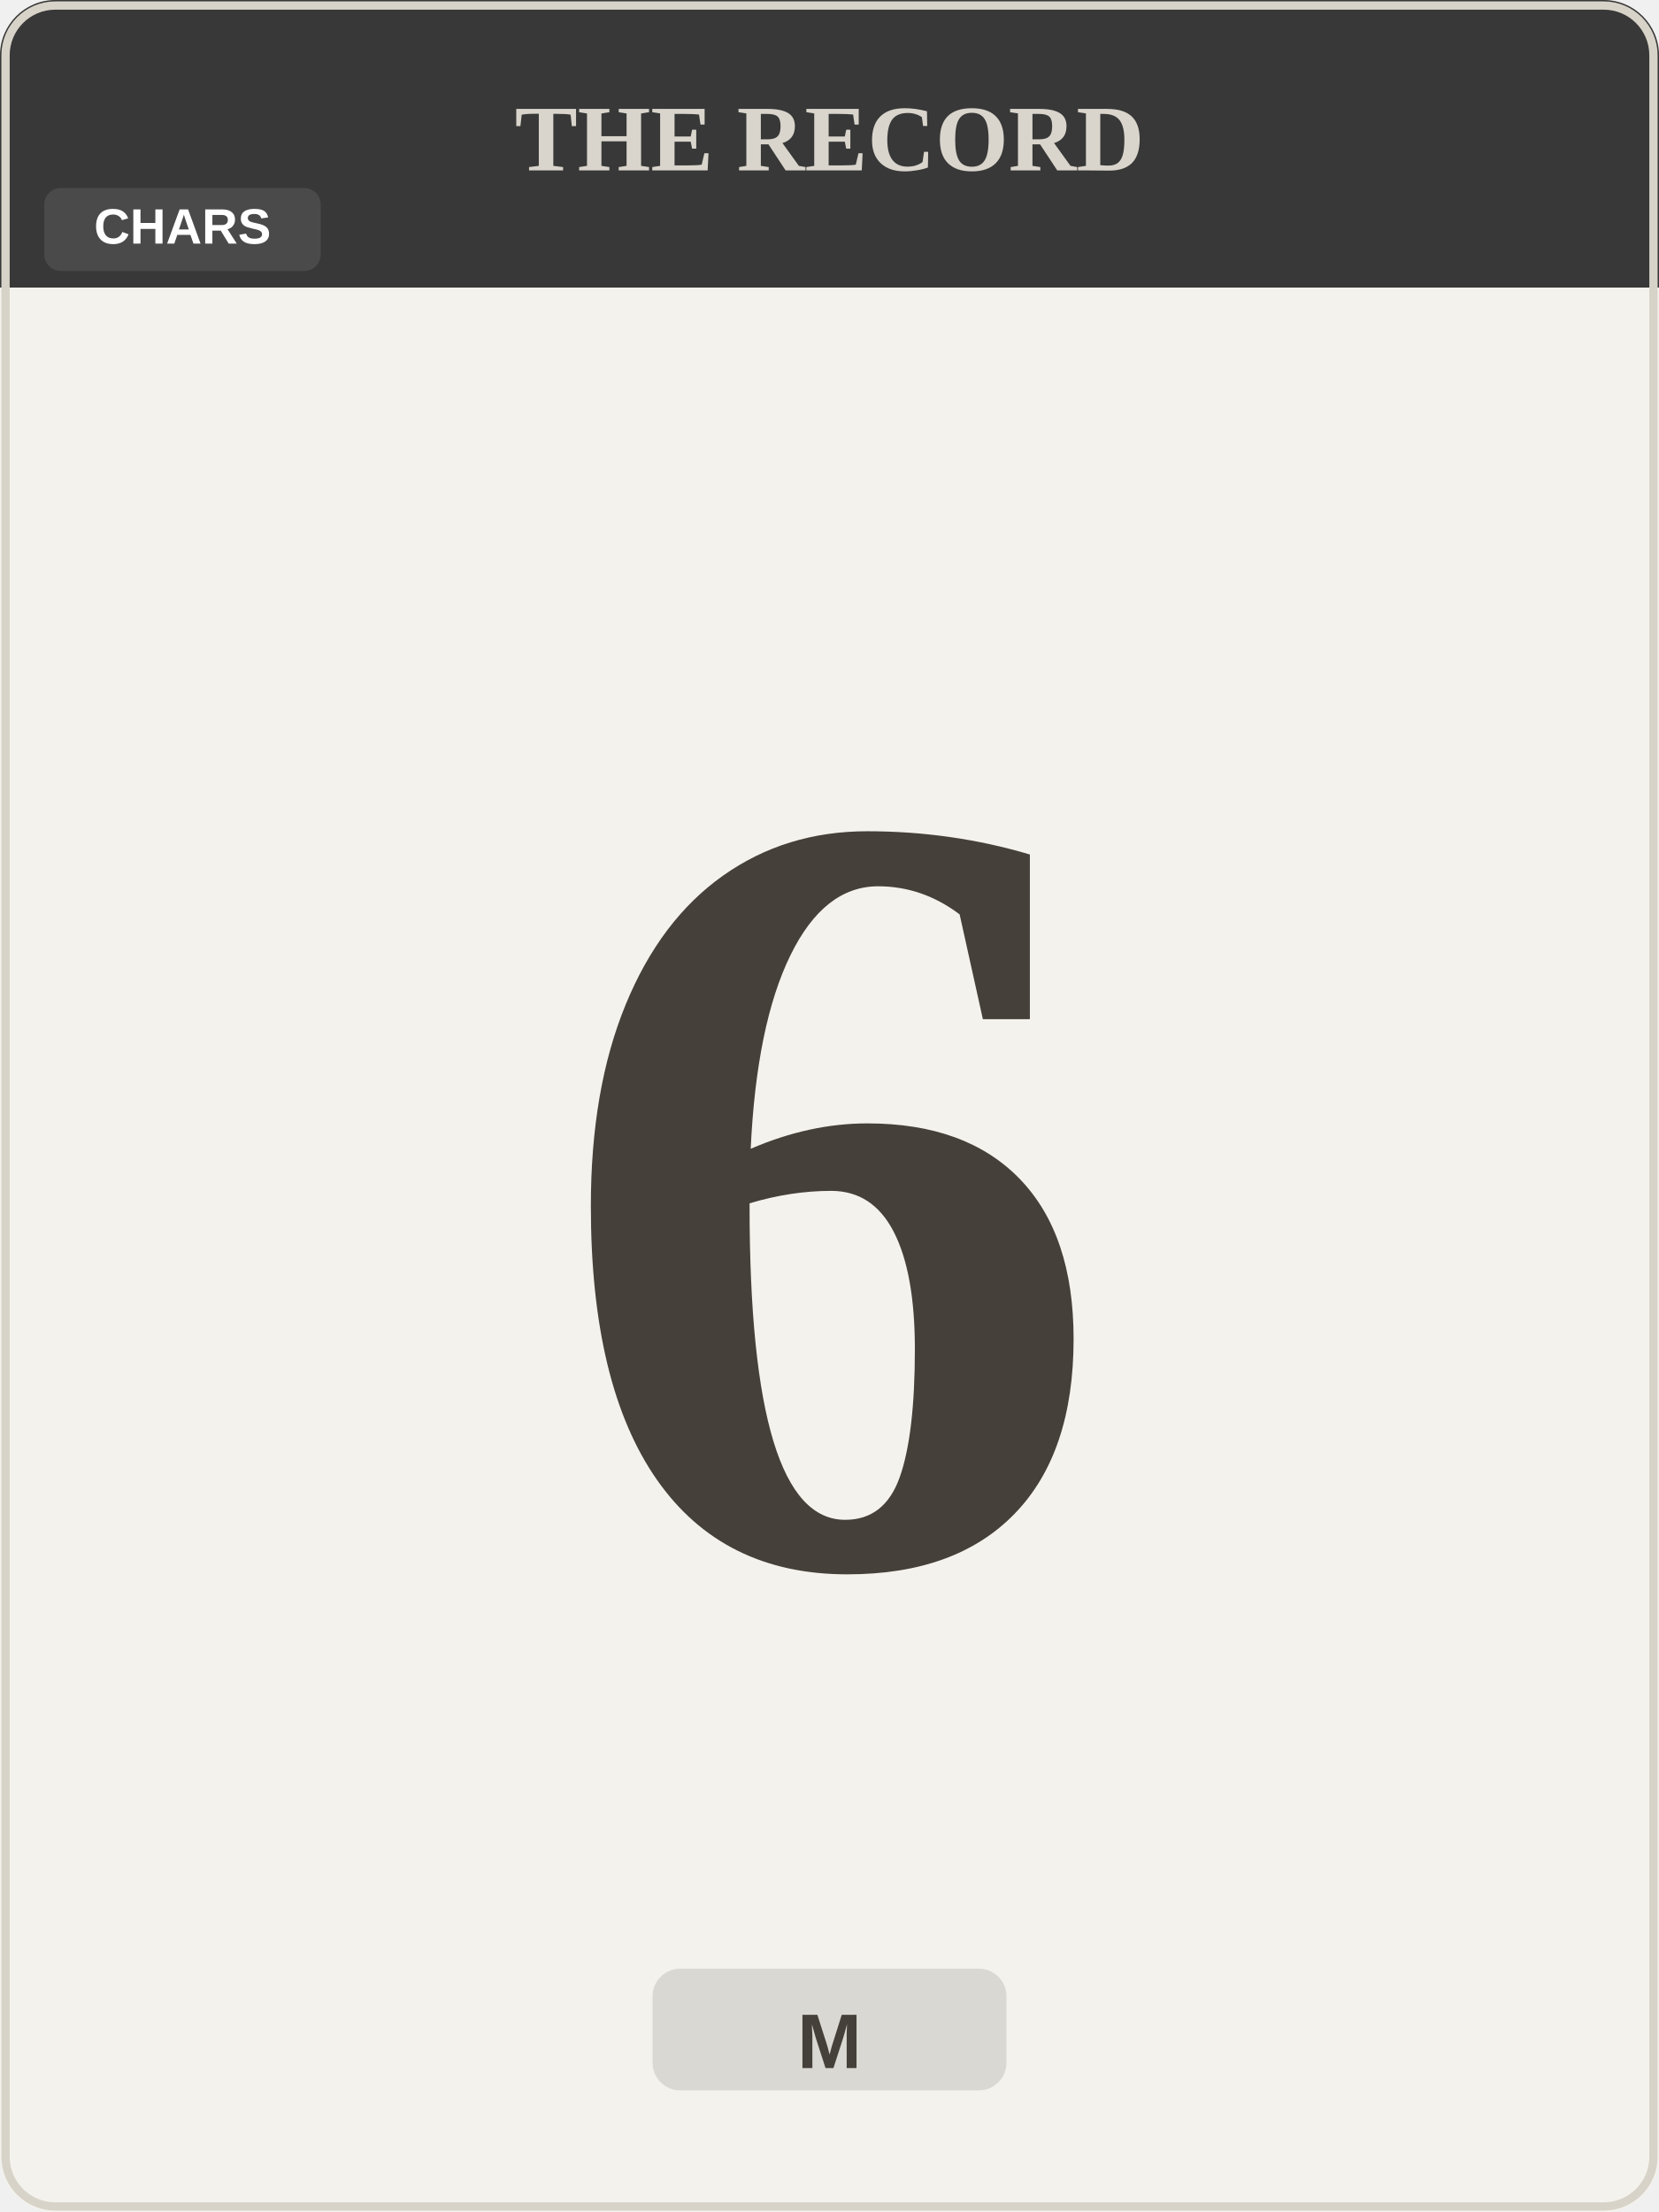
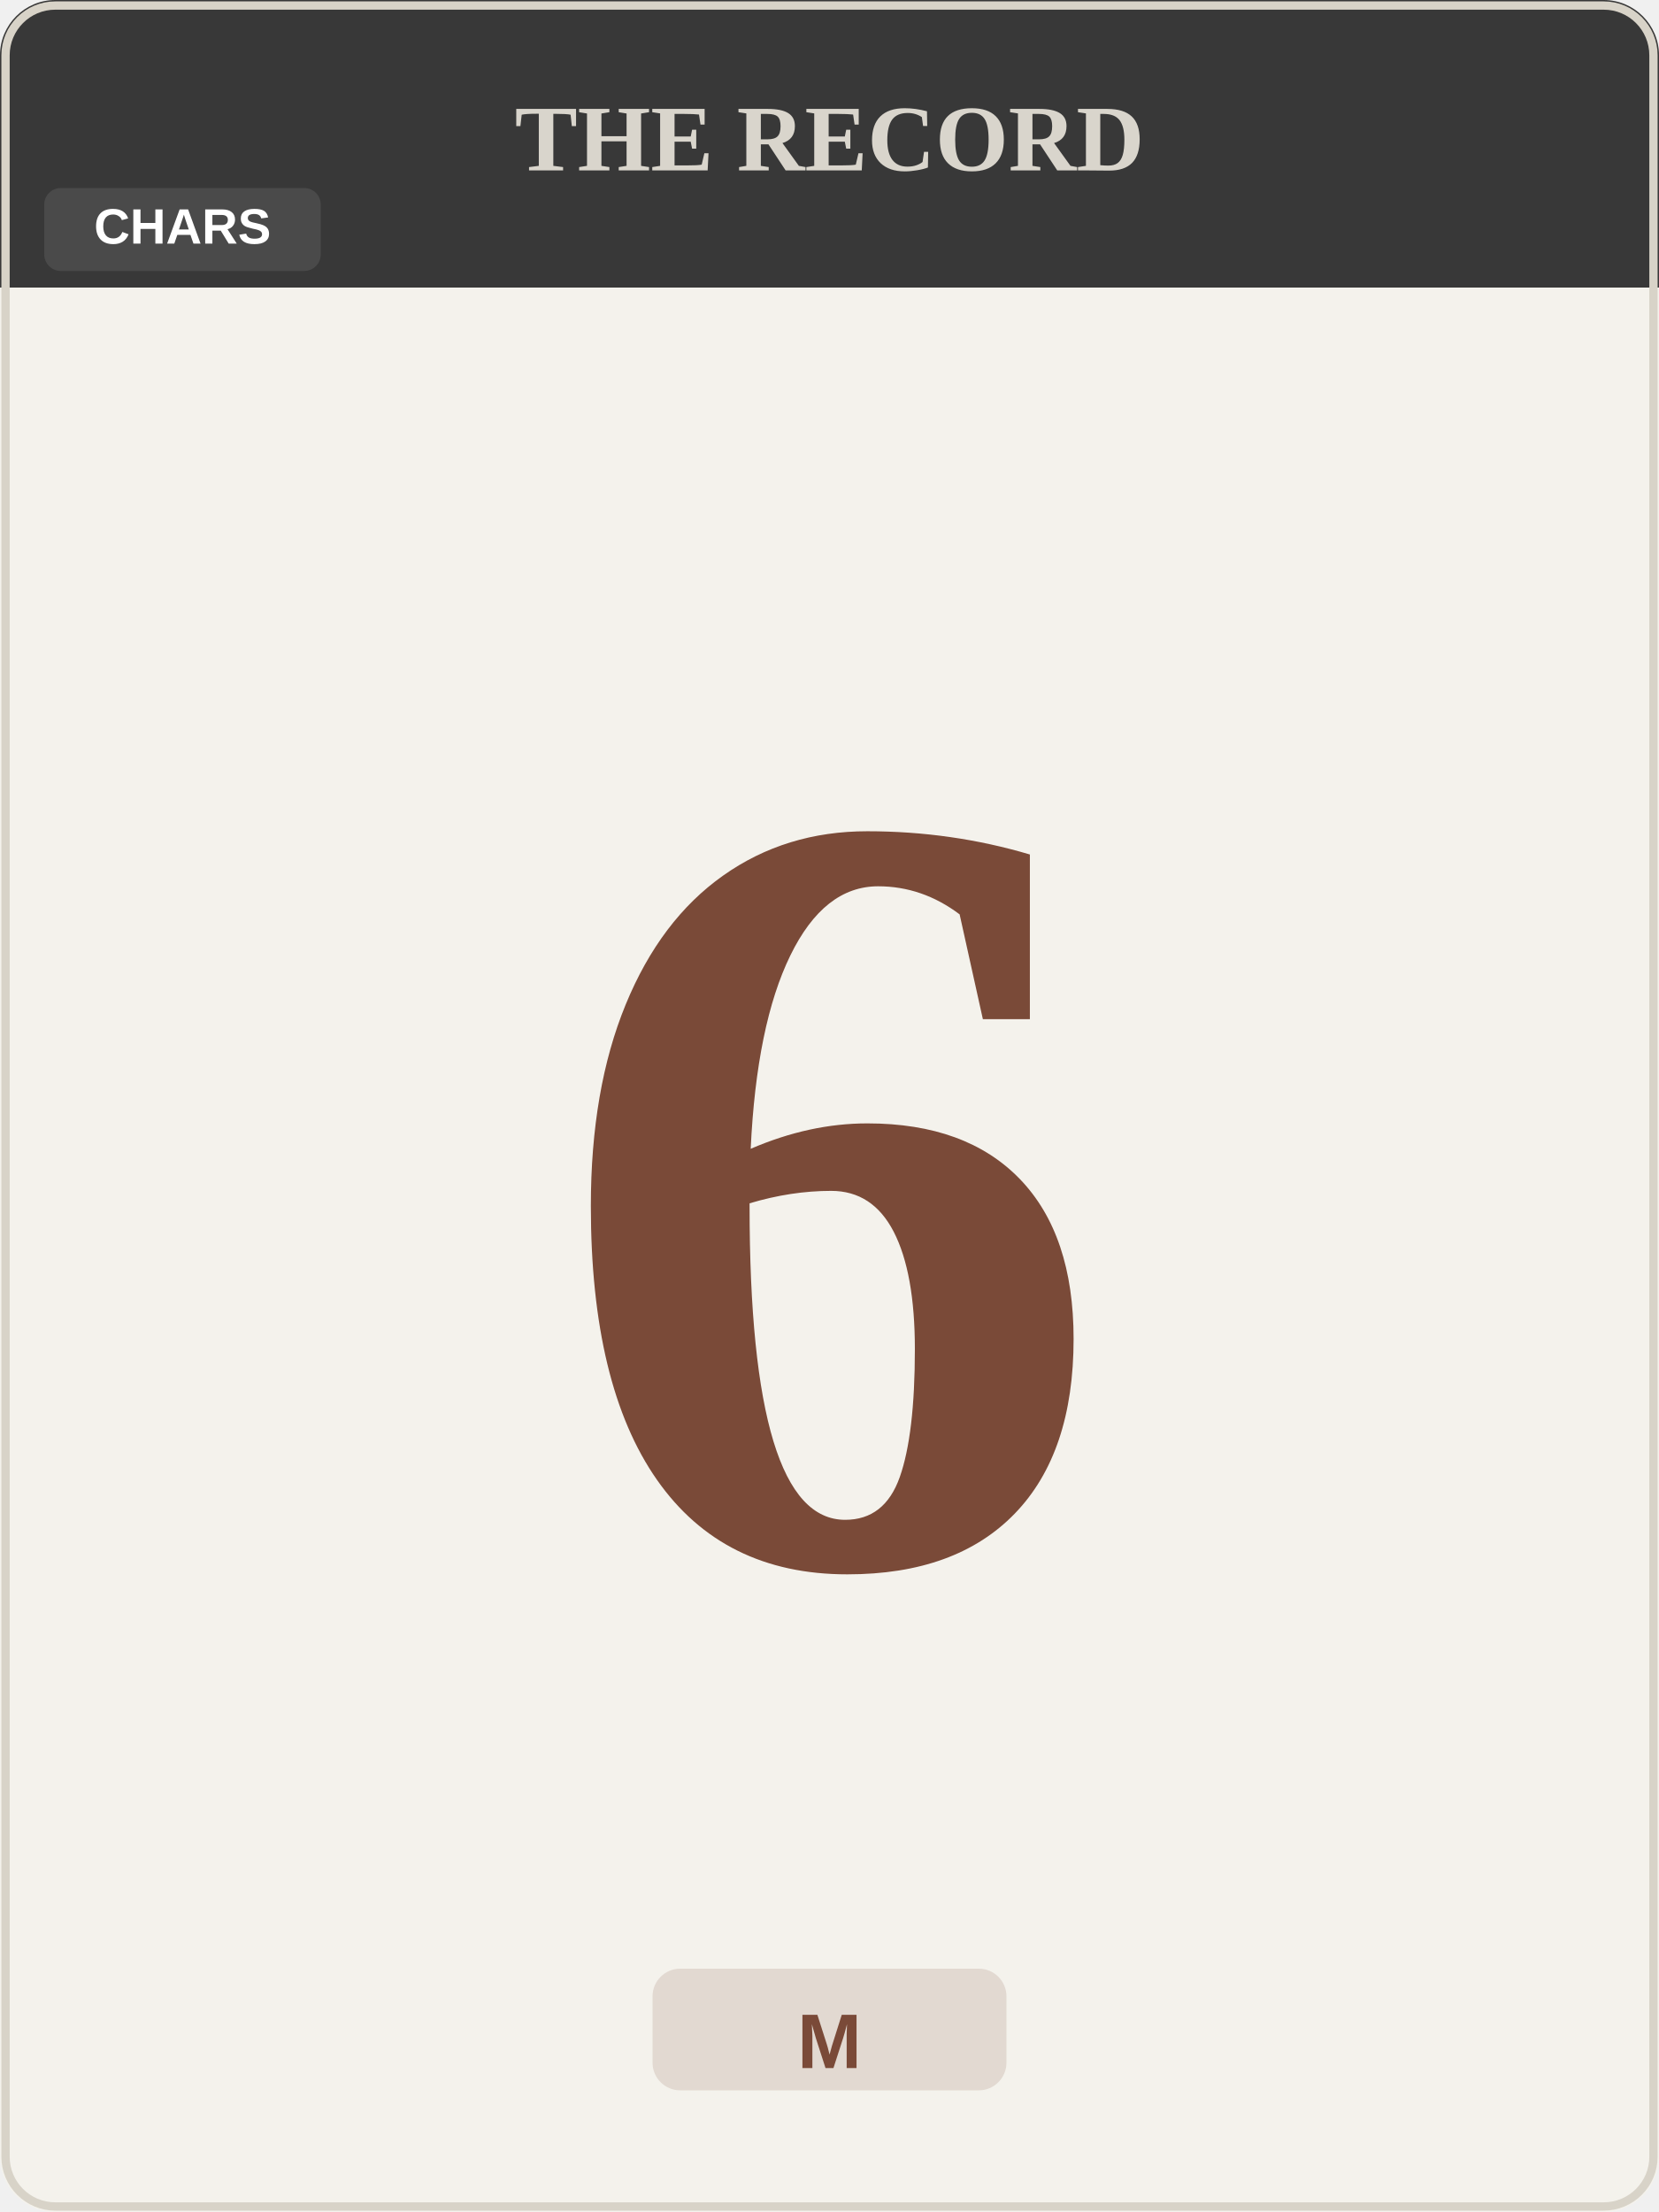
<svg xmlns="http://www.w3.org/2000/svg" viewBox="0 0 300 400" width="300" height="400">
  <rect x="0" y="0" width="300" height="400" rx="10" fill="#F4F2EC" />
  <rect x="0" y="0" width="300" height="52" rx="10" fill="#383838" />
  <rect x="0" y="42" width="300" height="10" fill="#383838" />
  <text x="150" y="26" font-family="Georgia,'Times New Roman',serif" font-size="17" font-weight="bold" fill="#D9D5CC" text-anchor="middle" dominant-baseline="middle">THE RECORD</text>
  <rect x="8" y="34" width="50" height="15" rx="3" fill="#4A4A4A" />
  <text x="33" y="41.5" font-family="Arial,Helvetica,sans-serif" font-size="9" font-weight="bold" fill="#FFFFFF" text-anchor="middle" dominant-baseline="middle">CHARS</text>
-   <text x="150" y="226" font-family="Georgia,'Times New Roman',serif" font-size="200" font-weight="bold" fill="#45403A" text-anchor="middle" dominant-baseline="middle" letter-spacing="-4">6</text>
-   <rect x="118" y="356" width="64" height="22" rx="5" fill="#45403A" opacity="0.15" />
-   <text x="150" y="370" font-family="Arial,Helvetica,sans-serif" font-size="14" font-weight="bold" fill="#45403A" text-anchor="middle" dominant-baseline="middle">M</text>
+   <text x="150" y="226" font-family="Georgia,'Times New Roman',serif" font-size="200" font-weight="bold" fill="#7A4A38" text-anchor="middle" dominant-baseline="middle" letter-spacing="-4">6</text>
+   <rect x="118" y="356" width="64" height="22" rx="5" fill="#7A4A38" opacity="0.15" />
+   <text x="150" y="370" font-family="Arial,Helvetica,sans-serif" font-size="14" font-weight="bold" fill="#7A4A38" text-anchor="middle" dominant-baseline="middle">M</text>
  <rect x="1" y="1" width="298" height="398" rx="9" fill="none" stroke="#D8D3C8" stroke-width="1.5" />
</svg>
